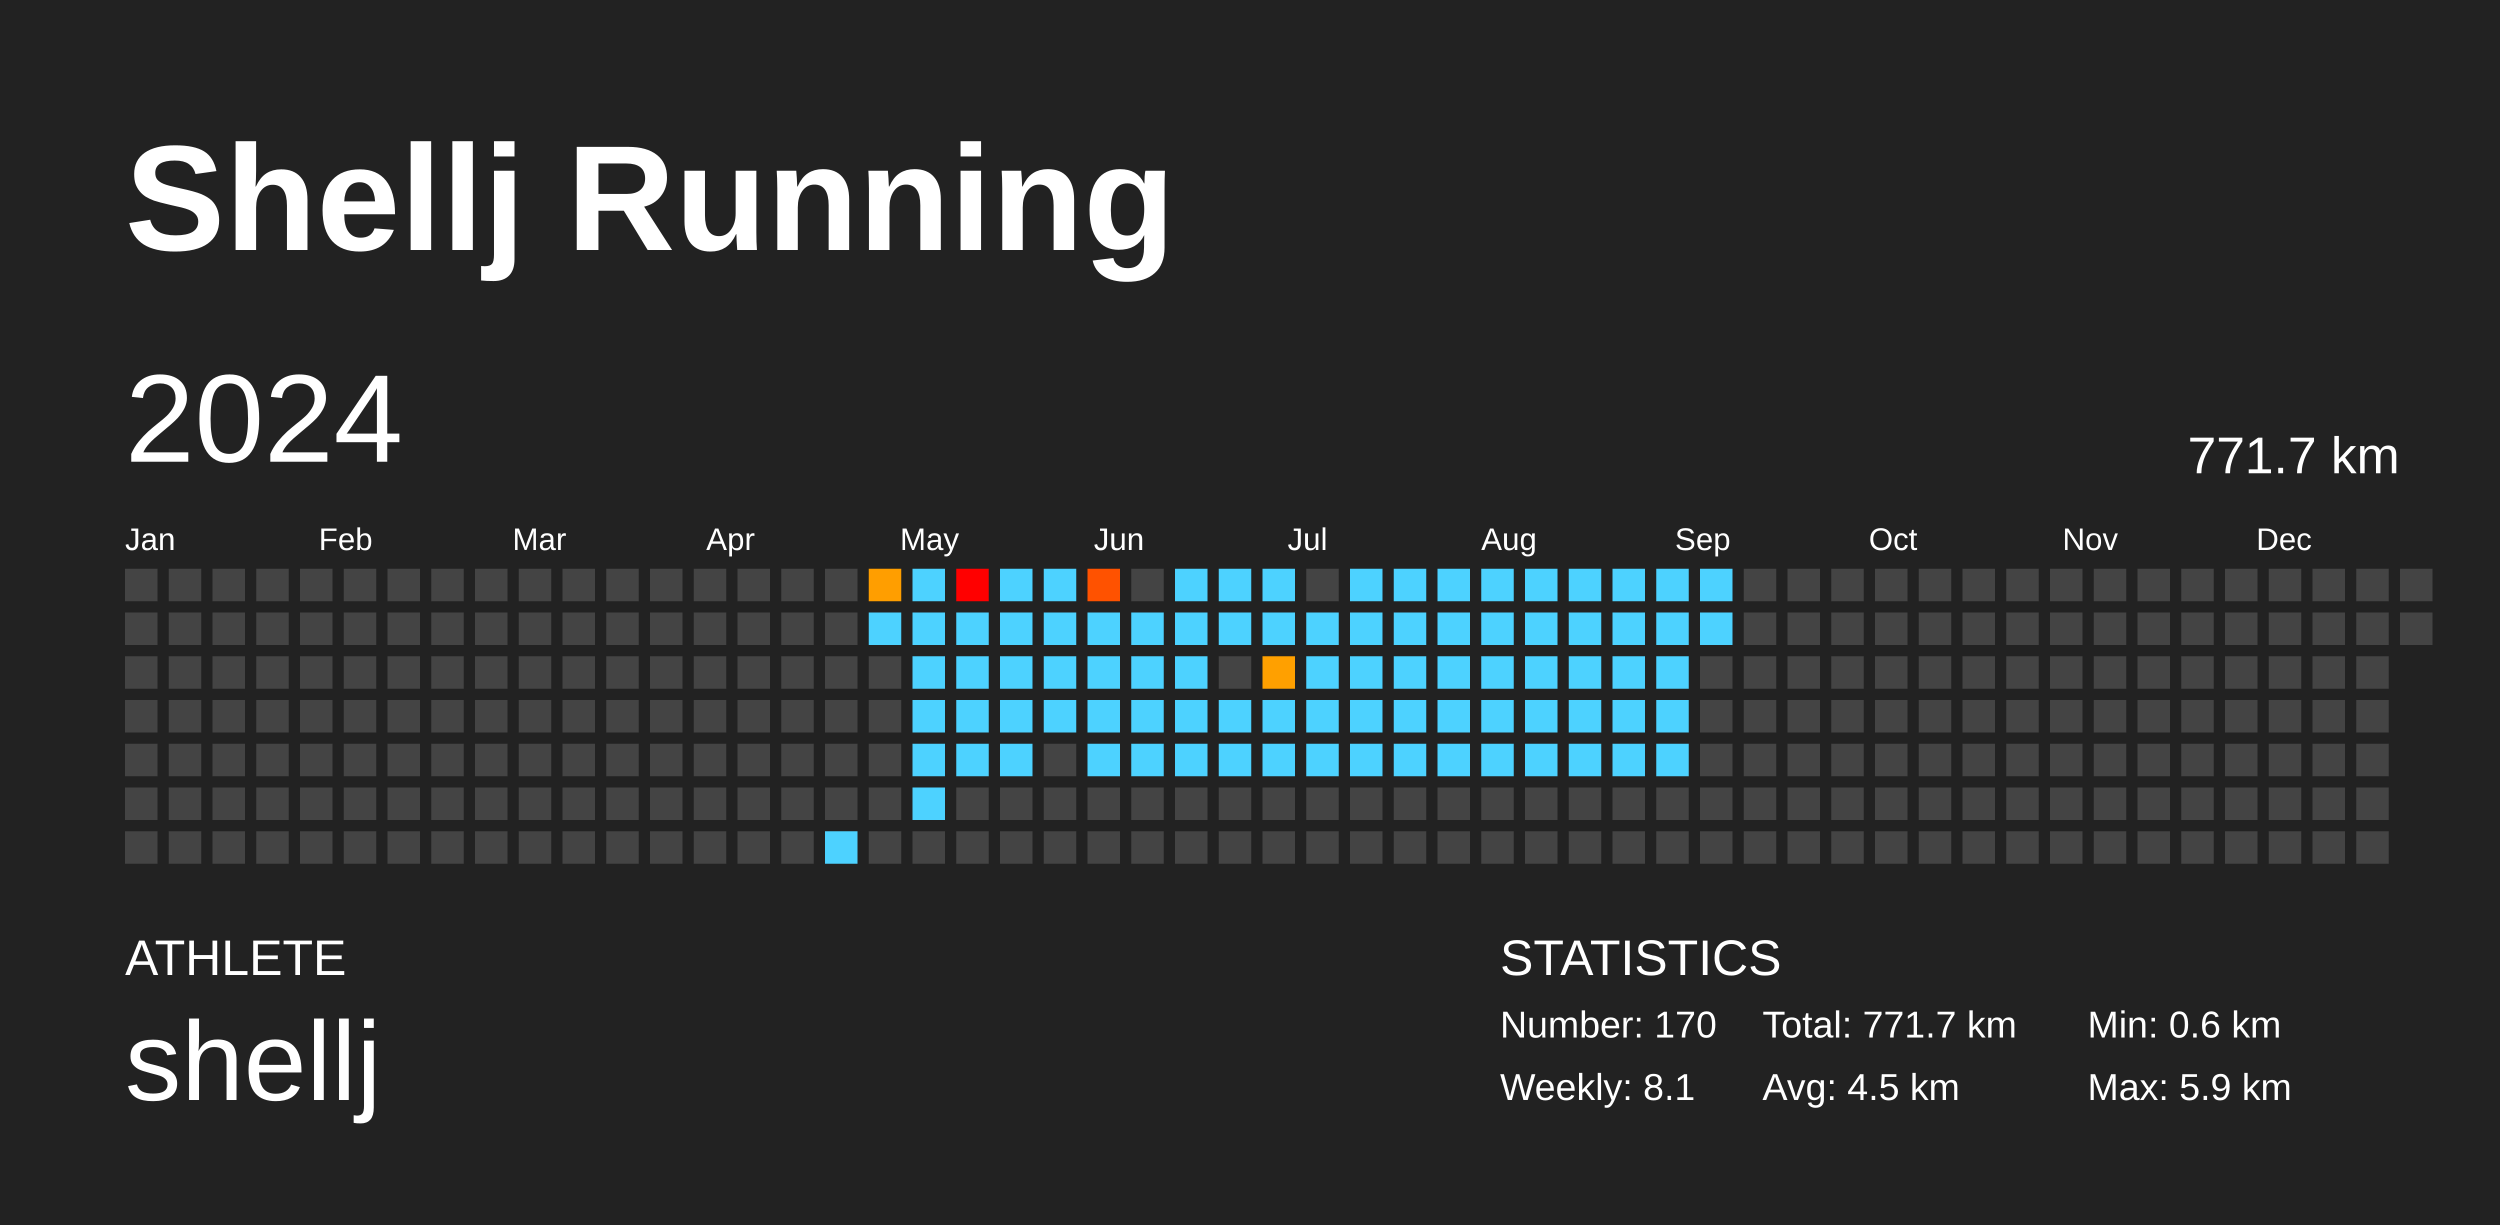
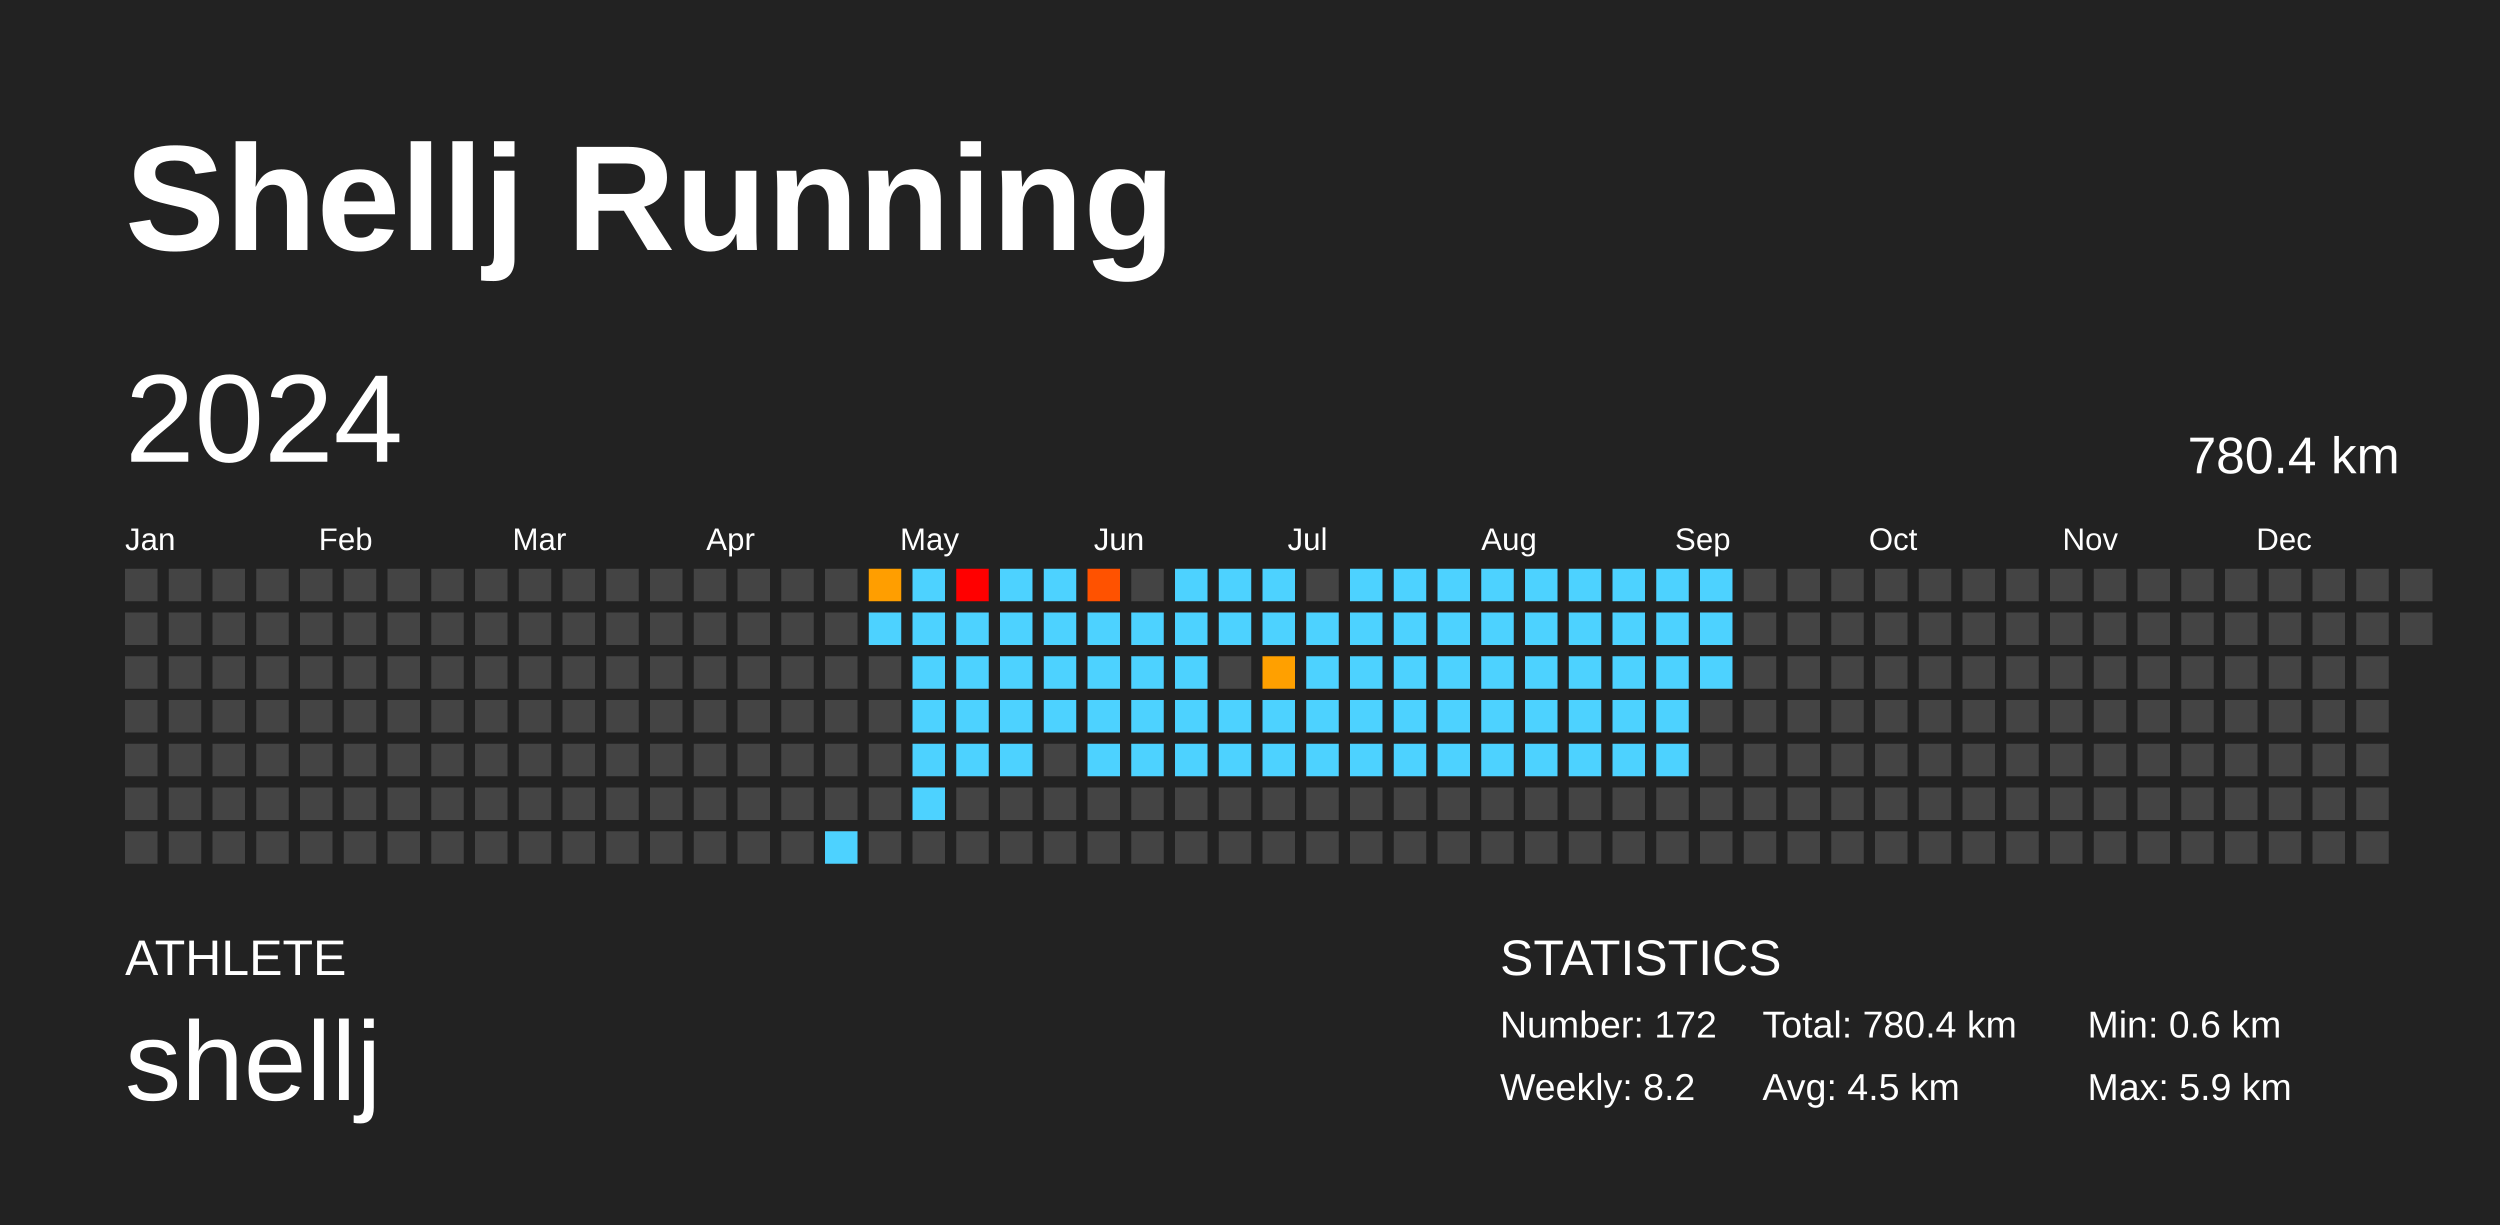
<svg xmlns="http://www.w3.org/2000/svg" baseProfile="full" height="98mm" version="1.1" viewBox="0,0,200,98" width="200mm">
  <defs />
  <rect fill="#222222" height="98" width="200" x="0" y="0" />
  <text fill="#FFFFFF" style="font-size:12px; font-family:Arial; font-weight:bold;" x="10" y="20">Shellj Running</text>
  <text fill="#FFFFFF" style="font-size:4px; font-family:Arial" x="10" y="78">ATHLETE</text>
  <text fill="#FFFFFF" style="font-size:9px; font-family:Arial" x="10" y="88">shellj</text>
  <text fill="#FFFFFF" style="font-size:4px; font-family:Arial" x="120" y="78">STATISTICS</text>
-   <text fill="#FFFFFF" style="font-size:3px; font-family:Arial" x="120" y="83">Number: 170</text>
-   <text fill="#FFFFFF" style="font-size:3px; font-family:Arial" x="120" y="88">Weekly: 8.1</text>
-   <text fill="#FFFFFF" style="font-size:3px; font-family:Arial" x="141" y="83">Total: 771.7 km</text>
+   <text fill="#FFFFFF" style="font-size:3px; font-family:Arial" x="120" y="83">Number: 172</text>
+   <text fill="#FFFFFF" style="font-size:3px; font-family:Arial" x="120" y="88">Weekly: 8.2</text>
+   <text fill="#FFFFFF" style="font-size:3px; font-family:Arial" x="141" y="83">Total: 780.4 km</text>
  <text fill="#FFFFFF" style="font-size:3px; font-family:Arial" x="141" y="88">Avg: 4.5 km</text>
  <text fill="#FFFFFF" style="font-size:3px; font-family:Arial" x="167" y="83">Min: 0.6 km</text>
  <text fill="#FFFFFF" style="font-size:3px; font-family:Arial" x="167" y="88">Max: 5.9 km</text>
  <text dominant-baseline="hanging" fill="#FFFFFF" style="font-size:10.0px; font-family:Arial;" x="10" y="30">2024</text>
-   <text dominant-baseline="hanging" fill="#FFFFFF" style="font-size:4.125px; font-family:Arial;" x="175" y="35">771.7 km</text>
+   <text dominant-baseline="hanging" fill="#FFFFFF" style="font-size:4.125px; font-family:Arial;" x="175" y="35">780.4 km</text>
  <text fill="#FFFFFF" style="font-size:2.5px; font-family:Arial" x="10.0" y="44">Jan</text>
  <text fill="#FFFFFF" style="font-size:2.5px; font-family:Arial" x="25.5" y="44">Feb</text>
  <text fill="#FFFFFF" style="font-size:2.5px; font-family:Arial" x="41.0" y="44">Mar</text>
  <text fill="#FFFFFF" style="font-size:2.5px; font-family:Arial" x="56.5" y="44">Apr</text>
  <text fill="#FFFFFF" style="font-size:2.5px; font-family:Arial" x="72.0" y="44">May</text>
  <text fill="#FFFFFF" style="font-size:2.5px; font-family:Arial" x="87.5" y="44">Jun</text>
  <text fill="#FFFFFF" style="font-size:2.5px; font-family:Arial" x="103.0" y="44">Jul</text>
  <text fill="#FFFFFF" style="font-size:2.5px; font-family:Arial" x="118.5" y="44">Aug</text>
  <text fill="#FFFFFF" style="font-size:2.5px; font-family:Arial" x="134.0" y="44">Sep</text>
  <text fill="#FFFFFF" style="font-size:2.5px; font-family:Arial" x="149.5" y="44">Oct</text>
  <text fill="#FFFFFF" style="font-size:2.5px; font-family:Arial" x="165.0" y="44">Nov</text>
  <text fill="#FFFFFF" style="font-size:2.5px; font-family:Arial" x="180.5" y="44">Dec</text>
  <rect fill="#444444" height="2.6" width="2.6" x="10.0" y="45.5" />
  <rect fill="#444444" height="2.6" width="2.6" x="10.0" y="49.0" />
  <rect fill="#444444" height="2.6" width="2.6" x="10.0" y="52.5" />
  <rect fill="#444444" height="2.6" width="2.6" x="10.0" y="56.0" />
  <rect fill="#444444" height="2.6" width="2.6" x="10.0" y="59.5" />
  <rect fill="#444444" height="2.6" width="2.6" x="10.0" y="63.0" />
  <rect fill="#444444" height="2.6" width="2.6" x="10.0" y="66.5" />
  <rect fill="#444444" height="2.6" width="2.6" x="13.5" y="45.5" />
  <rect fill="#444444" height="2.6" width="2.6" x="13.5" y="49.0" />
  <rect fill="#444444" height="2.6" width="2.6" x="13.5" y="52.5" />
  <rect fill="#444444" height="2.6" width="2.6" x="13.5" y="56.0" />
  <rect fill="#444444" height="2.6" width="2.6" x="13.5" y="59.5" />
  <rect fill="#444444" height="2.6" width="2.6" x="13.5" y="63.0" />
  <rect fill="#444444" height="2.6" width="2.6" x="13.5" y="66.5" />
  <rect fill="#444444" height="2.6" width="2.6" x="17.0" y="45.5" />
  <rect fill="#444444" height="2.6" width="2.6" x="17.0" y="49.0" />
  <rect fill="#444444" height="2.6" width="2.6" x="17.0" y="52.5" />
  <rect fill="#444444" height="2.6" width="2.6" x="17.0" y="56.0" />
  <rect fill="#444444" height="2.6" width="2.6" x="17.0" y="59.5" />
  <rect fill="#444444" height="2.6" width="2.6" x="17.0" y="63.0" />
  <rect fill="#444444" height="2.6" width="2.6" x="17.0" y="66.5" />
  <rect fill="#444444" height="2.6" width="2.6" x="20.5" y="45.5" />
  <rect fill="#444444" height="2.6" width="2.6" x="20.5" y="49.0" />
  <rect fill="#444444" height="2.6" width="2.6" x="20.5" y="52.5" />
  <rect fill="#444444" height="2.6" width="2.6" x="20.5" y="56.0" />
  <rect fill="#444444" height="2.6" width="2.6" x="20.5" y="59.5" />
  <rect fill="#444444" height="2.6" width="2.6" x="20.5" y="63.0" />
  <rect fill="#444444" height="2.6" width="2.6" x="20.5" y="66.5" />
  <rect fill="#444444" height="2.6" width="2.6" x="24.0" y="45.5" />
  <rect fill="#444444" height="2.6" width="2.6" x="24.0" y="49.0" />
  <rect fill="#444444" height="2.6" width="2.6" x="24.0" y="52.5" />
  <rect fill="#444444" height="2.6" width="2.6" x="24.0" y="56.0" />
  <rect fill="#444444" height="2.6" width="2.6" x="24.0" y="59.5" />
  <rect fill="#444444" height="2.6" width="2.6" x="24.0" y="63.0" />
  <rect fill="#444444" height="2.6" width="2.6" x="24.0" y="66.5" />
  <rect fill="#444444" height="2.6" width="2.6" x="27.5" y="45.5" />
  <rect fill="#444444" height="2.6" width="2.6" x="27.5" y="49.0" />
  <rect fill="#444444" height="2.6" width="2.6" x="27.5" y="52.5" />
  <rect fill="#444444" height="2.6" width="2.6" x="27.5" y="56.0" />
  <rect fill="#444444" height="2.6" width="2.6" x="27.5" y="59.5" />
  <rect fill="#444444" height="2.6" width="2.6" x="27.5" y="63.0" />
  <rect fill="#444444" height="2.6" width="2.6" x="27.5" y="66.5" />
  <rect fill="#444444" height="2.6" width="2.6" x="31.0" y="45.5" />
  <rect fill="#444444" height="2.6" width="2.6" x="31.0" y="49.0" />
  <rect fill="#444444" height="2.6" width="2.6" x="31.0" y="52.5" />
  <rect fill="#444444" height="2.6" width="2.6" x="31.0" y="56.0" />
  <rect fill="#444444" height="2.6" width="2.6" x="31.0" y="59.5" />
  <rect fill="#444444" height="2.6" width="2.6" x="31.0" y="63.0" />
  <rect fill="#444444" height="2.6" width="2.6" x="31.0" y="66.5" />
  <rect fill="#444444" height="2.6" width="2.6" x="34.5" y="45.5" />
  <rect fill="#444444" height="2.6" width="2.6" x="34.5" y="49.0" />
  <rect fill="#444444" height="2.6" width="2.6" x="34.5" y="52.5" />
  <rect fill="#444444" height="2.6" width="2.6" x="34.5" y="56.0" />
  <rect fill="#444444" height="2.6" width="2.6" x="34.5" y="59.5" />
  <rect fill="#444444" height="2.6" width="2.6" x="34.5" y="63.0" />
  <rect fill="#444444" height="2.6" width="2.6" x="34.5" y="66.5" />
  <rect fill="#444444" height="2.6" width="2.6" x="38.0" y="45.5" />
  <rect fill="#444444" height="2.6" width="2.6" x="38.0" y="49.0" />
  <rect fill="#444444" height="2.6" width="2.6" x="38.0" y="52.5" />
  <rect fill="#444444" height="2.6" width="2.6" x="38.0" y="56.0" />
  <rect fill="#444444" height="2.6" width="2.6" x="38.0" y="59.5" />
  <rect fill="#444444" height="2.6" width="2.6" x="38.0" y="63.0" />
  <rect fill="#444444" height="2.6" width="2.6" x="38.0" y="66.5" />
  <rect fill="#444444" height="2.6" width="2.6" x="41.5" y="45.5" />
  <rect fill="#444444" height="2.6" width="2.6" x="41.5" y="49.0" />
  <rect fill="#444444" height="2.6" width="2.6" x="41.5" y="52.5" />
  <rect fill="#444444" height="2.6" width="2.6" x="41.5" y="56.0" />
  <rect fill="#444444" height="2.6" width="2.6" x="41.5" y="59.5" />
  <rect fill="#444444" height="2.6" width="2.6" x="41.5" y="63.0" />
  <rect fill="#444444" height="2.6" width="2.6" x="41.5" y="66.5" />
  <rect fill="#444444" height="2.6" width="2.6" x="45.0" y="45.5" />
  <rect fill="#444444" height="2.6" width="2.6" x="45.0" y="49.0" />
  <rect fill="#444444" height="2.6" width="2.6" x="45.0" y="52.5" />
  <rect fill="#444444" height="2.6" width="2.6" x="45.0" y="56.0" />
  <rect fill="#444444" height="2.6" width="2.6" x="45.0" y="59.5" />
  <rect fill="#444444" height="2.6" width="2.6" x="45.0" y="63.0" />
  <rect fill="#444444" height="2.6" width="2.6" x="45.0" y="66.5" />
  <rect fill="#444444" height="2.6" width="2.6" x="48.5" y="45.5" />
  <rect fill="#444444" height="2.6" width="2.6" x="48.5" y="49.0" />
  <rect fill="#444444" height="2.6" width="2.6" x="48.5" y="52.5" />
  <rect fill="#444444" height="2.6" width="2.6" x="48.5" y="56.0" />
  <rect fill="#444444" height="2.6" width="2.6" x="48.5" y="59.5" />
  <rect fill="#444444" height="2.6" width="2.6" x="48.5" y="63.0" />
  <rect fill="#444444" height="2.6" width="2.6" x="48.5" y="66.5" />
  <rect fill="#444444" height="2.6" width="2.6" x="52.0" y="45.5" />
  <rect fill="#444444" height="2.6" width="2.6" x="52.0" y="49.0" />
  <rect fill="#444444" height="2.6" width="2.6" x="52.0" y="52.5" />
  <rect fill="#444444" height="2.6" width="2.6" x="52.0" y="56.0" />
  <rect fill="#444444" height="2.6" width="2.6" x="52.0" y="59.5" />
  <rect fill="#444444" height="2.6" width="2.6" x="52.0" y="63.0" />
  <rect fill="#444444" height="2.6" width="2.6" x="52.0" y="66.5" />
  <rect fill="#444444" height="2.6" width="2.6" x="55.5" y="45.5" />
  <rect fill="#444444" height="2.6" width="2.6" x="55.5" y="49.0" />
  <rect fill="#444444" height="2.6" width="2.6" x="55.5" y="52.5" />
  <rect fill="#444444" height="2.6" width="2.6" x="55.5" y="56.0" />
  <rect fill="#444444" height="2.6" width="2.6" x="55.5" y="59.5" />
  <rect fill="#444444" height="2.6" width="2.6" x="55.5" y="63.0" />
  <rect fill="#444444" height="2.6" width="2.6" x="55.5" y="66.5" />
  <rect fill="#444444" height="2.6" width="2.6" x="59.0" y="45.5" />
  <rect fill="#444444" height="2.6" width="2.6" x="59.0" y="49.0" />
  <rect fill="#444444" height="2.6" width="2.6" x="59.0" y="52.5" />
  <rect fill="#444444" height="2.6" width="2.6" x="59.0" y="56.0" />
  <rect fill="#444444" height="2.6" width="2.6" x="59.0" y="59.5" />
  <rect fill="#444444" height="2.6" width="2.6" x="59.0" y="63.0" />
  <rect fill="#444444" height="2.6" width="2.6" x="59.0" y="66.5" />
  <rect fill="#444444" height="2.6" width="2.6" x="62.5" y="45.5" />
  <rect fill="#444444" height="2.6" width="2.6" x="62.5" y="49.0" />
  <rect fill="#444444" height="2.6" width="2.6" x="62.5" y="52.5" />
  <rect fill="#444444" height="2.6" width="2.6" x="62.5" y="56.0" />
  <rect fill="#444444" height="2.6" width="2.6" x="62.5" y="59.5" />
  <rect fill="#444444" height="2.6" width="2.6" x="62.5" y="63.0" />
  <rect fill="#444444" height="2.6" width="2.6" x="62.5" y="66.5" />
  <rect fill="#444444" height="2.6" width="2.6" x="66.0" y="45.5" />
  <rect fill="#444444" height="2.6" width="2.6" x="66.0" y="49.0" />
  <rect fill="#444444" height="2.6" width="2.6" x="66.0" y="52.5" />
  <rect fill="#444444" height="2.6" width="2.6" x="66.0" y="56.0" />
  <rect fill="#444444" height="2.6" width="2.6" x="66.0" y="59.5" />
  <rect fill="#444444" height="2.6" width="2.6" x="66.0" y="63.0" />
  <rect fill="#4dd2ff" height="2.6" width="2.6" x="66.0" y="66.5" />
  <rect fill="#ff9e00" height="2.6" width="2.6" x="69.5" y="45.5" />
  <rect fill="#4dd2ff" height="2.6" width="2.6" x="69.5" y="49.0" />
  <rect fill="#444444" height="2.6" width="2.6" x="69.5" y="52.5" />
  <rect fill="#444444" height="2.6" width="2.6" x="69.5" y="56.0" />
  <rect fill="#444444" height="2.6" width="2.6" x="69.5" y="59.5" />
  <rect fill="#444444" height="2.6" width="2.6" x="69.5" y="63.0" />
  <rect fill="#444444" height="2.6" width="2.6" x="69.5" y="66.5" />
  <rect fill="#4dd2ff" height="2.6" width="2.6" x="73.0" y="45.5" />
  <rect fill="#4dd2ff" height="2.6" width="2.6" x="73.0" y="49.0" />
  <rect fill="#4dd2ff" height="2.6" width="2.6" x="73.0" y="52.5" />
  <rect fill="#4dd2ff" height="2.6" width="2.6" x="73.0" y="56.0" />
  <rect fill="#4dd2ff" height="2.6" width="2.6" x="73.0" y="59.5" />
  <rect fill="#4dd2ff" height="2.6" width="2.6" x="73.0" y="63.0" />
  <rect fill="#444444" height="2.6" width="2.6" x="73.0" y="66.5" />
  <rect fill="red" height="2.6" width="2.6" x="76.5" y="45.5" />
  <rect fill="#4dd2ff" height="2.6" width="2.6" x="76.5" y="49.0" />
  <rect fill="#4dd2ff" height="2.6" width="2.6" x="76.5" y="52.5" />
  <rect fill="#4dd2ff" height="2.6" width="2.6" x="76.5" y="56.0" />
  <rect fill="#4dd2ff" height="2.6" width="2.6" x="76.5" y="59.5" />
  <rect fill="#444444" height="2.6" width="2.6" x="76.5" y="63.0" />
  <rect fill="#444444" height="2.6" width="2.6" x="76.5" y="66.5" />
  <rect fill="#4dd2ff" height="2.6" width="2.6" x="80.0" y="45.5" />
  <rect fill="#4dd2ff" height="2.6" width="2.6" x="80.0" y="49.0" />
  <rect fill="#4dd2ff" height="2.6" width="2.6" x="80.0" y="52.5" />
  <rect fill="#4dd2ff" height="2.6" width="2.6" x="80.0" y="56.0" />
  <rect fill="#4dd2ff" height="2.6" width="2.6" x="80.0" y="59.5" />
  <rect fill="#444444" height="2.6" width="2.6" x="80.0" y="63.0" />
  <rect fill="#444444" height="2.6" width="2.6" x="80.0" y="66.5" />
  <rect fill="#4dd2ff" height="2.6" width="2.6" x="83.5" y="45.5" />
  <rect fill="#4dd2ff" height="2.6" width="2.6" x="83.5" y="49.0" />
  <rect fill="#4dd2ff" height="2.6" width="2.6" x="83.5" y="52.5" />
  <rect fill="#4dd2ff" height="2.6" width="2.6" x="83.5" y="56.0" />
  <rect fill="#444444" height="2.6" width="2.6" x="83.5" y="59.5" />
  <rect fill="#444444" height="2.6" width="2.6" x="83.5" y="63.0" />
  <rect fill="#444444" height="2.6" width="2.6" x="83.5" y="66.5" />
  <rect fill="#ff5200" height="2.6" width="2.6" x="87.0" y="45.5" />
  <rect fill="#4dd2ff" height="2.6" width="2.6" x="87.0" y="49.0" />
  <rect fill="#4dd2ff" height="2.6" width="2.6" x="87.0" y="52.5" />
  <rect fill="#4dd2ff" height="2.6" width="2.6" x="87.0" y="56.0" />
  <rect fill="#4dd2ff" height="2.6" width="2.6" x="87.0" y="59.5" />
  <rect fill="#444444" height="2.6" width="2.6" x="87.0" y="63.0" />
  <rect fill="#444444" height="2.6" width="2.6" x="87.0" y="66.5" />
  <rect fill="#444444" height="2.6" width="2.6" x="90.5" y="45.5" />
  <rect fill="#4dd2ff" height="2.6" width="2.6" x="90.5" y="49.0" />
  <rect fill="#4dd2ff" height="2.6" width="2.6" x="90.5" y="52.5" />
  <rect fill="#4dd2ff" height="2.6" width="2.6" x="90.5" y="56.0" />
  <rect fill="#4dd2ff" height="2.6" width="2.6" x="90.5" y="59.5" />
  <rect fill="#444444" height="2.6" width="2.6" x="90.5" y="63.0" />
  <rect fill="#444444" height="2.6" width="2.6" x="90.5" y="66.5" />
  <rect fill="#4dd2ff" height="2.6" width="2.6" x="94.0" y="45.5" />
  <rect fill="#4dd2ff" height="2.6" width="2.6" x="94.0" y="49.0" />
  <rect fill="#4dd2ff" height="2.6" width="2.6" x="94.0" y="52.5" />
  <rect fill="#4dd2ff" height="2.6" width="2.6" x="94.0" y="56.0" />
  <rect fill="#4dd2ff" height="2.6" width="2.6" x="94.0" y="59.5" />
  <rect fill="#444444" height="2.6" width="2.6" x="94.0" y="63.0" />
  <rect fill="#444444" height="2.6" width="2.6" x="94.0" y="66.5" />
  <rect fill="#4dd2ff" height="2.6" width="2.6" x="97.5" y="45.5" />
  <rect fill="#4dd2ff" height="2.6" width="2.6" x="97.5" y="49.0" />
  <rect fill="#444444" height="2.6" width="2.6" x="97.5" y="52.5" />
  <rect fill="#4dd2ff" height="2.6" width="2.6" x="97.5" y="56.0" />
  <rect fill="#4dd2ff" height="2.6" width="2.6" x="97.5" y="59.5" />
  <rect fill="#444444" height="2.6" width="2.6" x="97.5" y="63.0" />
  <rect fill="#444444" height="2.6" width="2.6" x="97.5" y="66.5" />
  <rect fill="#4dd2ff" height="2.6" width="2.6" x="101.0" y="45.5" />
  <rect fill="#4dd2ff" height="2.6" width="2.6" x="101.0" y="49.0" />
  <rect fill="#ffa000" height="2.6" width="2.6" x="101.0" y="52.5" />
  <rect fill="#4dd2ff" height="2.6" width="2.6" x="101.0" y="56.0" />
  <rect fill="#4dd2ff" height="2.6" width="2.6" x="101.0" y="59.5" />
  <rect fill="#444444" height="2.6" width="2.6" x="101.0" y="63.0" />
  <rect fill="#444444" height="2.6" width="2.6" x="101.0" y="66.5" />
  <rect fill="#444444" height="2.6" width="2.6" x="104.5" y="45.5" />
  <rect fill="#4dd2ff" height="2.6" width="2.6" x="104.5" y="49.0" />
  <rect fill="#4dd2ff" height="2.6" width="2.6" x="104.5" y="52.5" />
  <rect fill="#4dd2ff" height="2.6" width="2.6" x="104.5" y="56.0" />
  <rect fill="#4dd2ff" height="2.6" width="2.6" x="104.5" y="59.5" />
  <rect fill="#444444" height="2.6" width="2.6" x="104.5" y="63.0" />
  <rect fill="#444444" height="2.6" width="2.6" x="104.5" y="66.5" />
  <rect fill="#4dd2ff" height="2.6" width="2.6" x="108.0" y="45.5" />
  <rect fill="#4dd2ff" height="2.6" width="2.6" x="108.0" y="49.0" />
  <rect fill="#4dd2ff" height="2.6" width="2.6" x="108.0" y="52.5" />
  <rect fill="#4dd2ff" height="2.6" width="2.6" x="108.0" y="56.0" />
  <rect fill="#4dd2ff" height="2.6" width="2.6" x="108.0" y="59.5" />
  <rect fill="#444444" height="2.6" width="2.6" x="108.0" y="63.0" />
  <rect fill="#444444" height="2.6" width="2.6" x="108.0" y="66.5" />
  <rect fill="#4dd2ff" height="2.6" width="2.6" x="111.5" y="45.5" />
  <rect fill="#4dd2ff" height="2.6" width="2.6" x="111.5" y="49.0" />
  <rect fill="#4dd2ff" height="2.6" width="2.6" x="111.5" y="52.5" />
  <rect fill="#4dd2ff" height="2.6" width="2.6" x="111.5" y="56.0" />
  <rect fill="#4dd2ff" height="2.6" width="2.6" x="111.5" y="59.5" />
  <rect fill="#444444" height="2.6" width="2.6" x="111.5" y="63.0" />
  <rect fill="#444444" height="2.6" width="2.6" x="111.5" y="66.5" />
  <rect fill="#4dd2ff" height="2.6" width="2.6" x="115.0" y="45.5" />
  <rect fill="#4dd2ff" height="2.6" width="2.6" x="115.0" y="49.0" />
  <rect fill="#4dd2ff" height="2.6" width="2.6" x="115.0" y="52.5" />
  <rect fill="#4dd2ff" height="2.6" width="2.6" x="115.0" y="56.0" />
  <rect fill="#4dd2ff" height="2.6" width="2.6" x="115.0" y="59.5" />
  <rect fill="#444444" height="2.6" width="2.6" x="115.0" y="63.0" />
  <rect fill="#444444" height="2.6" width="2.6" x="115.0" y="66.5" />
  <rect fill="#4dd2ff" height="2.6" width="2.6" x="118.5" y="45.5" />
  <rect fill="#4dd2ff" height="2.6" width="2.6" x="118.5" y="49.0" />
  <rect fill="#4dd2ff" height="2.6" width="2.6" x="118.5" y="52.5" />
  <rect fill="#4dd2ff" height="2.6" width="2.6" x="118.5" y="56.0" />
  <rect fill="#4dd2ff" height="2.6" width="2.6" x="118.5" y="59.5" />
  <rect fill="#444444" height="2.6" width="2.6" x="118.5" y="63.0" />
  <rect fill="#444444" height="2.6" width="2.6" x="118.5" y="66.5" />
  <rect fill="#4dd2ff" height="2.6" width="2.6" x="122.0" y="45.5" />
  <rect fill="#4dd2ff" height="2.6" width="2.6" x="122.0" y="49.0" />
  <rect fill="#4dd2ff" height="2.6" width="2.6" x="122.0" y="52.5" />
  <rect fill="#4dd2ff" height="2.6" width="2.6" x="122.0" y="56.0" />
  <rect fill="#4dd2ff" height="2.6" width="2.6" x="122.0" y="59.5" />
  <rect fill="#444444" height="2.6" width="2.6" x="122.0" y="63.0" />
  <rect fill="#444444" height="2.6" width="2.6" x="122.0" y="66.5" />
  <rect fill="#4dd2ff" height="2.6" width="2.6" x="125.5" y="45.5" />
  <rect fill="#4dd2ff" height="2.6" width="2.6" x="125.5" y="49.0" />
  <rect fill="#4dd2ff" height="2.6" width="2.6" x="125.5" y="52.5" />
  <rect fill="#4dd2ff" height="2.6" width="2.6" x="125.5" y="56.0" />
  <rect fill="#4dd2ff" height="2.6" width="2.6" x="125.5" y="59.5" />
  <rect fill="#444444" height="2.6" width="2.6" x="125.5" y="63.0" />
  <rect fill="#444444" height="2.6" width="2.6" x="125.5" y="66.5" />
  <rect fill="#4dd2ff" height="2.6" width="2.6" x="129.0" y="45.5" />
  <rect fill="#4dd2ff" height="2.6" width="2.6" x="129.0" y="49.0" />
  <rect fill="#4dd2ff" height="2.6" width="2.6" x="129.0" y="52.5" />
  <rect fill="#4dd2ff" height="2.6" width="2.6" x="129.0" y="56.0" />
  <rect fill="#4dd2ff" height="2.6" width="2.6" x="129.0" y="59.5" />
  <rect fill="#444444" height="2.6" width="2.6" x="129.0" y="63.0" />
  <rect fill="#444444" height="2.6" width="2.6" x="129.0" y="66.5" />
  <rect fill="#4dd2ff" height="2.6" width="2.6" x="132.5" y="45.5" />
  <rect fill="#4dd2ff" height="2.6" width="2.6" x="132.5" y="49.0" />
  <rect fill="#4dd2ff" height="2.6" width="2.6" x="132.5" y="52.5" />
  <rect fill="#4dd2ff" height="2.6" width="2.6" x="132.5" y="56.0" />
  <rect fill="#4dd2ff" height="2.6" width="2.6" x="132.5" y="59.5" />
  <rect fill="#444444" height="2.6" width="2.6" x="132.5" y="63.0" />
  <rect fill="#444444" height="2.6" width="2.6" x="132.5" y="66.5" />
  <rect fill="#4dd2ff" height="2.6" width="2.6" x="136.0" y="45.5" />
  <rect fill="#4dd2ff" height="2.6" width="2.6" x="136.0" y="49.0" />
-   <rect fill="#444444" height="2.6" width="2.6" x="136.0" y="52.5" />
+   <rect fill="#4dd2ff" height="2.6" width="2.6" x="136.0" y="52.5" />
  <rect fill="#444444" height="2.6" width="2.6" x="136.0" y="56.0" />
  <rect fill="#444444" height="2.6" width="2.6" x="136.0" y="59.5" />
  <rect fill="#444444" height="2.6" width="2.6" x="136.0" y="63.0" />
  <rect fill="#444444" height="2.6" width="2.6" x="136.0" y="66.5" />
  <rect fill="#444444" height="2.6" width="2.6" x="139.5" y="45.5" />
  <rect fill="#444444" height="2.6" width="2.6" x="139.5" y="49.0" />
  <rect fill="#444444" height="2.6" width="2.6" x="139.5" y="52.5" />
  <rect fill="#444444" height="2.6" width="2.6" x="139.5" y="56.0" />
  <rect fill="#444444" height="2.6" width="2.6" x="139.5" y="59.5" />
  <rect fill="#444444" height="2.6" width="2.6" x="139.5" y="63.0" />
  <rect fill="#444444" height="2.6" width="2.6" x="139.5" y="66.5" />
  <rect fill="#444444" height="2.6" width="2.6" x="143.0" y="45.5" />
  <rect fill="#444444" height="2.6" width="2.6" x="143.0" y="49.0" />
  <rect fill="#444444" height="2.6" width="2.6" x="143.0" y="52.5" />
  <rect fill="#444444" height="2.6" width="2.6" x="143.0" y="56.0" />
  <rect fill="#444444" height="2.6" width="2.6" x="143.0" y="59.5" />
  <rect fill="#444444" height="2.6" width="2.6" x="143.0" y="63.0" />
  <rect fill="#444444" height="2.6" width="2.6" x="143.0" y="66.5" />
  <rect fill="#444444" height="2.6" width="2.6" x="146.5" y="45.5" />
  <rect fill="#444444" height="2.6" width="2.6" x="146.5" y="49.0" />
  <rect fill="#444444" height="2.6" width="2.6" x="146.5" y="52.5" />
  <rect fill="#444444" height="2.6" width="2.6" x="146.5" y="56.0" />
  <rect fill="#444444" height="2.6" width="2.6" x="146.5" y="59.5" />
  <rect fill="#444444" height="2.6" width="2.6" x="146.5" y="63.0" />
  <rect fill="#444444" height="2.6" width="2.6" x="146.5" y="66.5" />
  <rect fill="#444444" height="2.6" width="2.6" x="150.0" y="45.5" />
  <rect fill="#444444" height="2.6" width="2.6" x="150.0" y="49.0" />
  <rect fill="#444444" height="2.6" width="2.6" x="150.0" y="52.5" />
  <rect fill="#444444" height="2.6" width="2.6" x="150.0" y="56.0" />
  <rect fill="#444444" height="2.6" width="2.6" x="150.0" y="59.5" />
  <rect fill="#444444" height="2.6" width="2.6" x="150.0" y="63.0" />
  <rect fill="#444444" height="2.6" width="2.6" x="150.0" y="66.5" />
  <rect fill="#444444" height="2.6" width="2.6" x="153.5" y="45.5" />
  <rect fill="#444444" height="2.6" width="2.6" x="153.5" y="49.0" />
  <rect fill="#444444" height="2.6" width="2.6" x="153.5" y="52.5" />
  <rect fill="#444444" height="2.6" width="2.6" x="153.5" y="56.0" />
  <rect fill="#444444" height="2.6" width="2.6" x="153.5" y="59.5" />
  <rect fill="#444444" height="2.6" width="2.6" x="153.5" y="63.0" />
  <rect fill="#444444" height="2.6" width="2.6" x="153.5" y="66.5" />
  <rect fill="#444444" height="2.6" width="2.6" x="157.0" y="45.5" />
  <rect fill="#444444" height="2.6" width="2.6" x="157.0" y="49.0" />
  <rect fill="#444444" height="2.6" width="2.6" x="157.0" y="52.5" />
  <rect fill="#444444" height="2.6" width="2.6" x="157.0" y="56.0" />
  <rect fill="#444444" height="2.6" width="2.6" x="157.0" y="59.5" />
  <rect fill="#444444" height="2.6" width="2.6" x="157.0" y="63.0" />
  <rect fill="#444444" height="2.6" width="2.6" x="157.0" y="66.5" />
  <rect fill="#444444" height="2.6" width="2.6" x="160.5" y="45.5" />
  <rect fill="#444444" height="2.6" width="2.6" x="160.5" y="49.0" />
  <rect fill="#444444" height="2.6" width="2.6" x="160.5" y="52.5" />
  <rect fill="#444444" height="2.6" width="2.6" x="160.5" y="56.0" />
  <rect fill="#444444" height="2.6" width="2.6" x="160.5" y="59.5" />
  <rect fill="#444444" height="2.6" width="2.6" x="160.5" y="63.0" />
  <rect fill="#444444" height="2.6" width="2.6" x="160.5" y="66.5" />
  <rect fill="#444444" height="2.6" width="2.6" x="164.0" y="45.5" />
  <rect fill="#444444" height="2.6" width="2.6" x="164.0" y="49.0" />
  <rect fill="#444444" height="2.6" width="2.6" x="164.0" y="52.5" />
  <rect fill="#444444" height="2.6" width="2.6" x="164.0" y="56.0" />
  <rect fill="#444444" height="2.6" width="2.6" x="164.0" y="59.5" />
  <rect fill="#444444" height="2.6" width="2.6" x="164.0" y="63.0" />
  <rect fill="#444444" height="2.6" width="2.6" x="164.0" y="66.5" />
  <rect fill="#444444" height="2.6" width="2.6" x="167.5" y="45.5" />
  <rect fill="#444444" height="2.6" width="2.6" x="167.5" y="49.0" />
  <rect fill="#444444" height="2.6" width="2.6" x="167.5" y="52.5" />
  <rect fill="#444444" height="2.6" width="2.6" x="167.5" y="56.0" />
  <rect fill="#444444" height="2.6" width="2.6" x="167.5" y="59.5" />
  <rect fill="#444444" height="2.6" width="2.6" x="167.5" y="63.0" />
  <rect fill="#444444" height="2.6" width="2.6" x="167.5" y="66.5" />
  <rect fill="#444444" height="2.6" width="2.6" x="171.0" y="45.5" />
  <rect fill="#444444" height="2.6" width="2.6" x="171.0" y="49.0" />
  <rect fill="#444444" height="2.6" width="2.6" x="171.0" y="52.5" />
  <rect fill="#444444" height="2.6" width="2.6" x="171.0" y="56.0" />
  <rect fill="#444444" height="2.6" width="2.6" x="171.0" y="59.5" />
  <rect fill="#444444" height="2.6" width="2.6" x="171.0" y="63.0" />
  <rect fill="#444444" height="2.6" width="2.6" x="171.0" y="66.5" />
  <rect fill="#444444" height="2.6" width="2.6" x="174.5" y="45.5" />
  <rect fill="#444444" height="2.6" width="2.6" x="174.5" y="49.0" />
  <rect fill="#444444" height="2.6" width="2.6" x="174.5" y="52.5" />
  <rect fill="#444444" height="2.6" width="2.6" x="174.5" y="56.0" />
  <rect fill="#444444" height="2.6" width="2.6" x="174.5" y="59.5" />
  <rect fill="#444444" height="2.6" width="2.6" x="174.5" y="63.0" />
  <rect fill="#444444" height="2.6" width="2.6" x="174.5" y="66.5" />
  <rect fill="#444444" height="2.6" width="2.6" x="178.0" y="45.5" />
  <rect fill="#444444" height="2.6" width="2.6" x="178.0" y="49.0" />
  <rect fill="#444444" height="2.6" width="2.6" x="178.0" y="52.5" />
  <rect fill="#444444" height="2.6" width="2.6" x="178.0" y="56.0" />
  <rect fill="#444444" height="2.6" width="2.6" x="178.0" y="59.5" />
  <rect fill="#444444" height="2.6" width="2.6" x="178.0" y="63.0" />
  <rect fill="#444444" height="2.6" width="2.6" x="178.0" y="66.5" />
  <rect fill="#444444" height="2.6" width="2.6" x="181.5" y="45.5" />
  <rect fill="#444444" height="2.6" width="2.6" x="181.5" y="49.0" />
  <rect fill="#444444" height="2.6" width="2.6" x="181.5" y="52.5" />
  <rect fill="#444444" height="2.6" width="2.6" x="181.5" y="56.0" />
  <rect fill="#444444" height="2.6" width="2.6" x="181.5" y="59.5" />
  <rect fill="#444444" height="2.6" width="2.6" x="181.5" y="63.0" />
  <rect fill="#444444" height="2.6" width="2.6" x="181.5" y="66.5" />
  <rect fill="#444444" height="2.6" width="2.6" x="185.0" y="45.5" />
  <rect fill="#444444" height="2.6" width="2.6" x="185.0" y="49.0" />
  <rect fill="#444444" height="2.6" width="2.6" x="185.0" y="52.5" />
  <rect fill="#444444" height="2.6" width="2.6" x="185.0" y="56.0" />
  <rect fill="#444444" height="2.6" width="2.6" x="185.0" y="59.5" />
  <rect fill="#444444" height="2.6" width="2.6" x="185.0" y="63.0" />
  <rect fill="#444444" height="2.6" width="2.6" x="185.0" y="66.5" />
  <rect fill="#444444" height="2.6" width="2.6" x="188.5" y="45.5" />
  <rect fill="#444444" height="2.6" width="2.6" x="188.5" y="49.0" />
  <rect fill="#444444" height="2.6" width="2.6" x="188.5" y="52.5" />
  <rect fill="#444444" height="2.6" width="2.6" x="188.5" y="56.0" />
  <rect fill="#444444" height="2.6" width="2.6" x="188.5" y="59.5" />
  <rect fill="#444444" height="2.6" width="2.6" x="188.5" y="63.0" />
  <rect fill="#444444" height="2.6" width="2.6" x="188.5" y="66.5" />
  <rect fill="#444444" height="2.6" width="2.6" x="192.0" y="45.5" />
  <rect fill="#444444" height="2.6" width="2.6" x="192.0" y="49.0" />
</svg>
